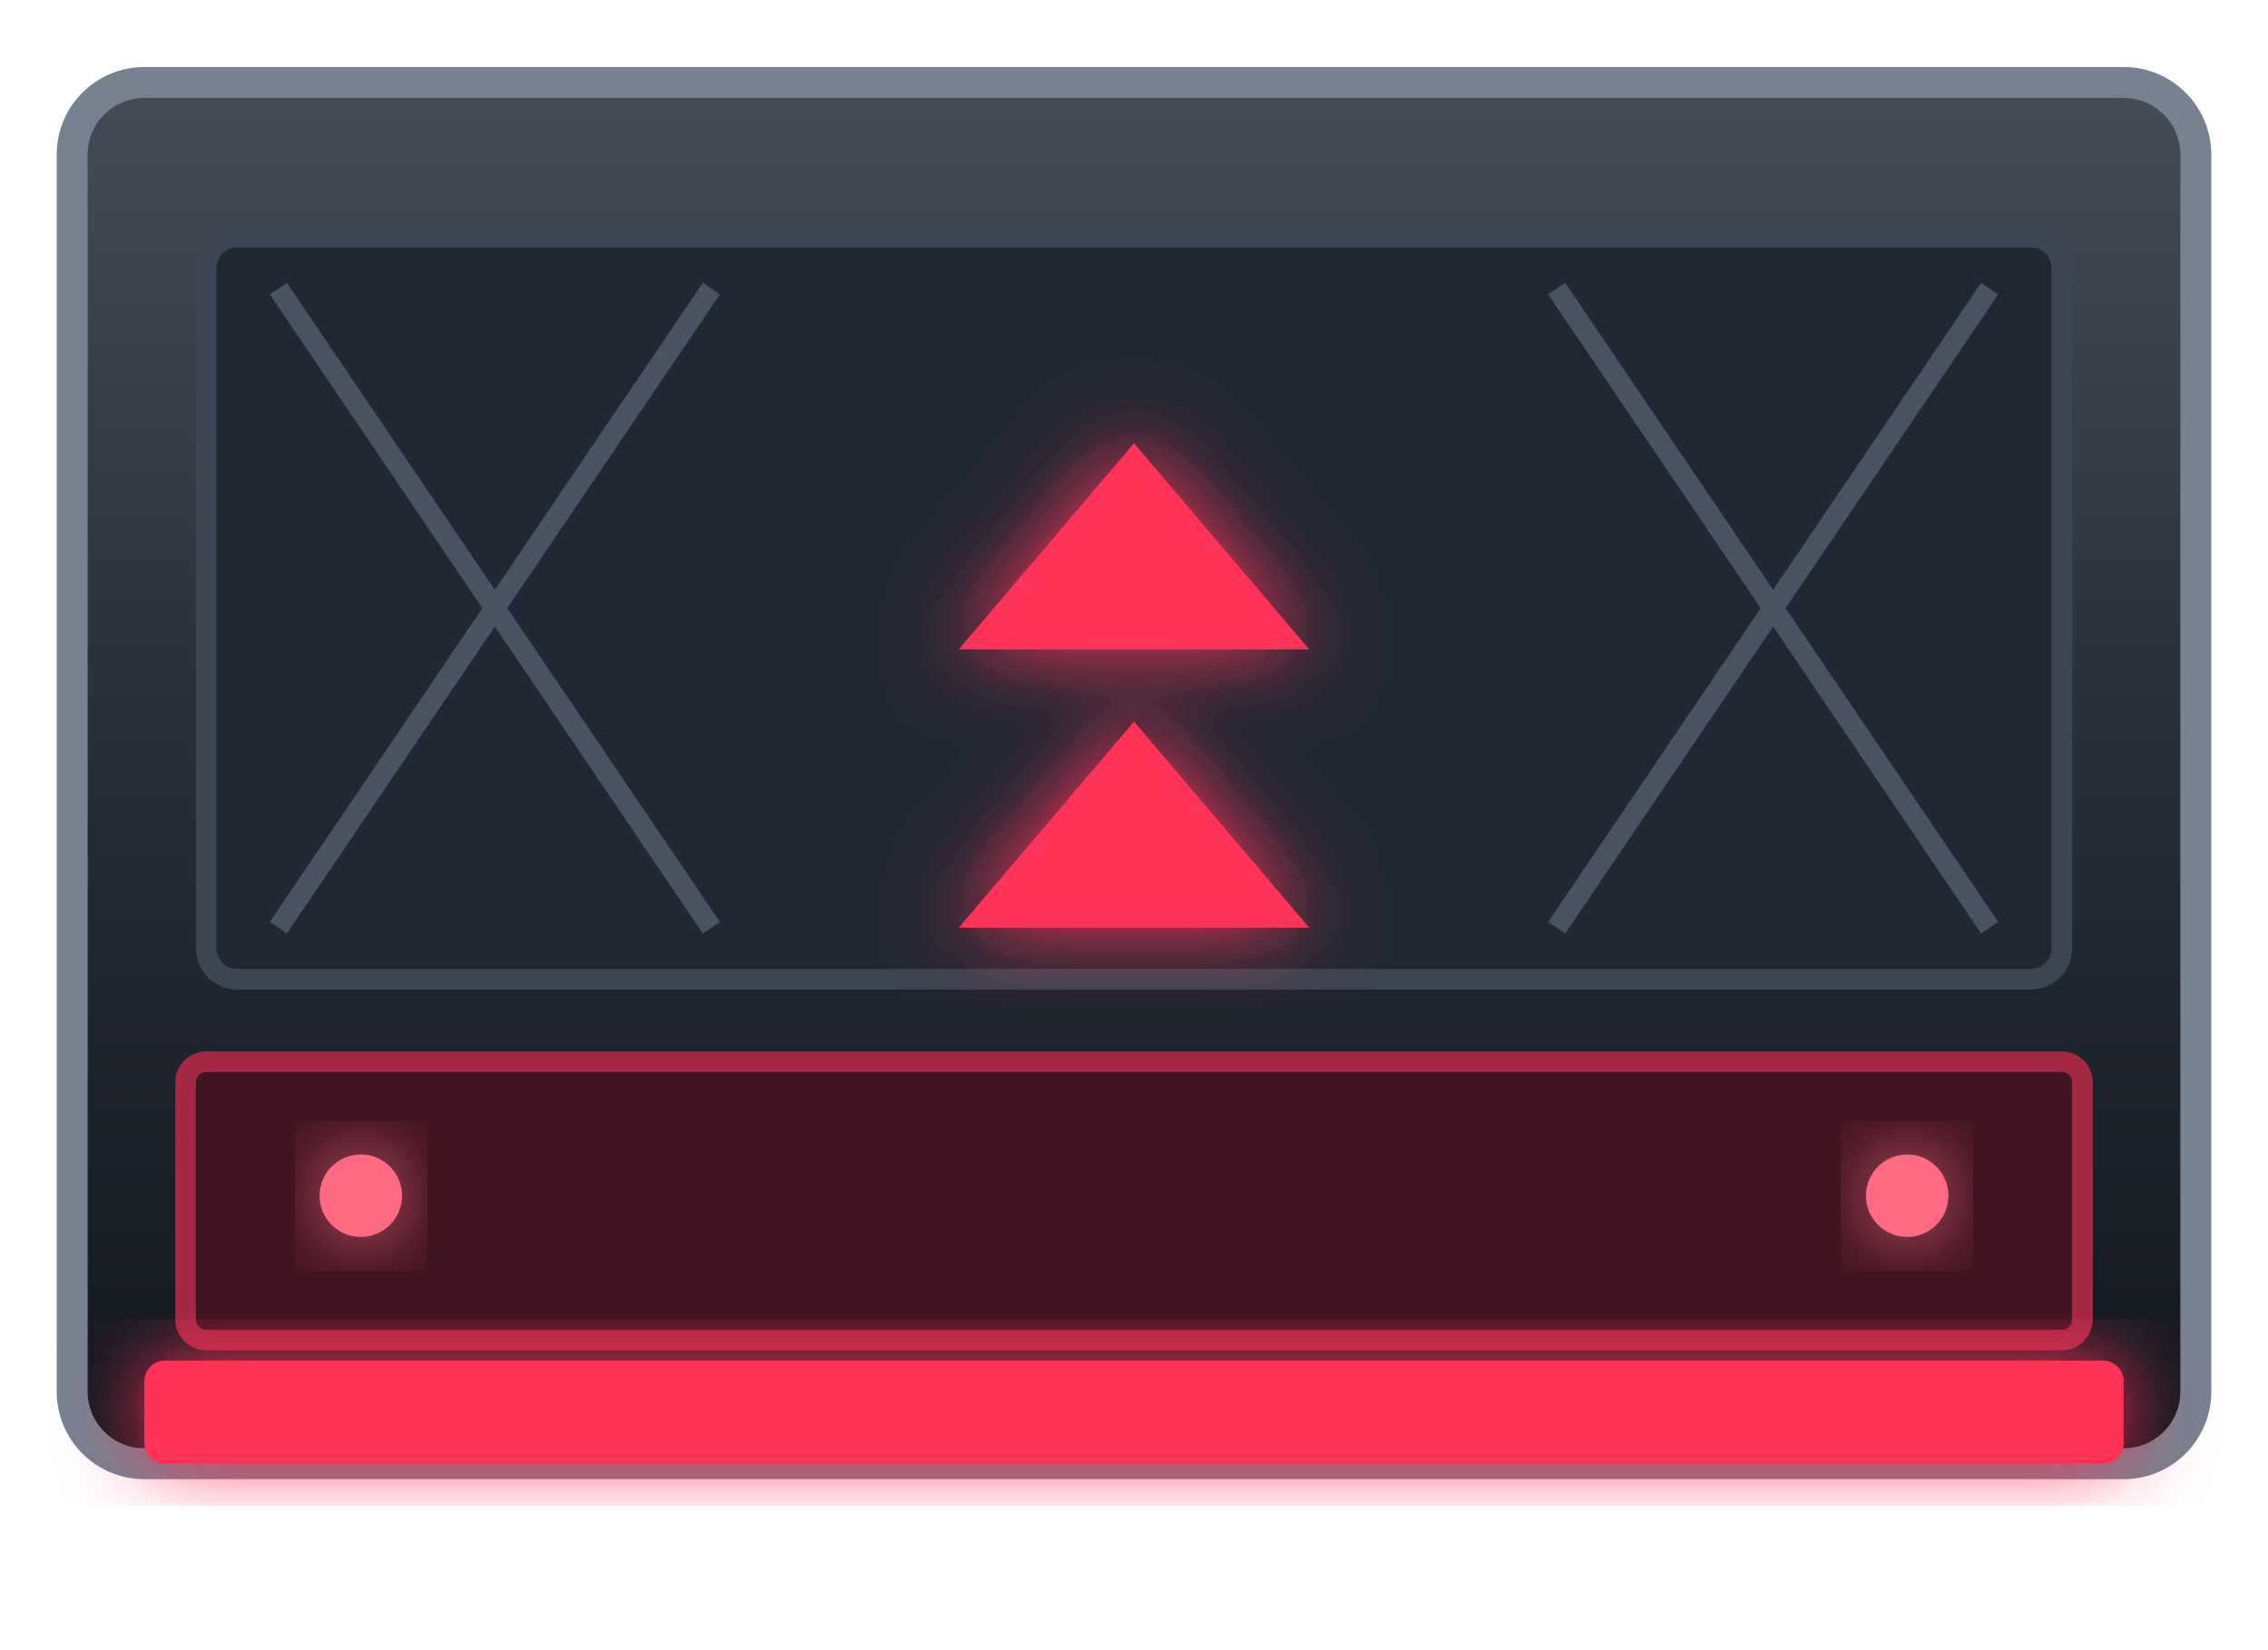
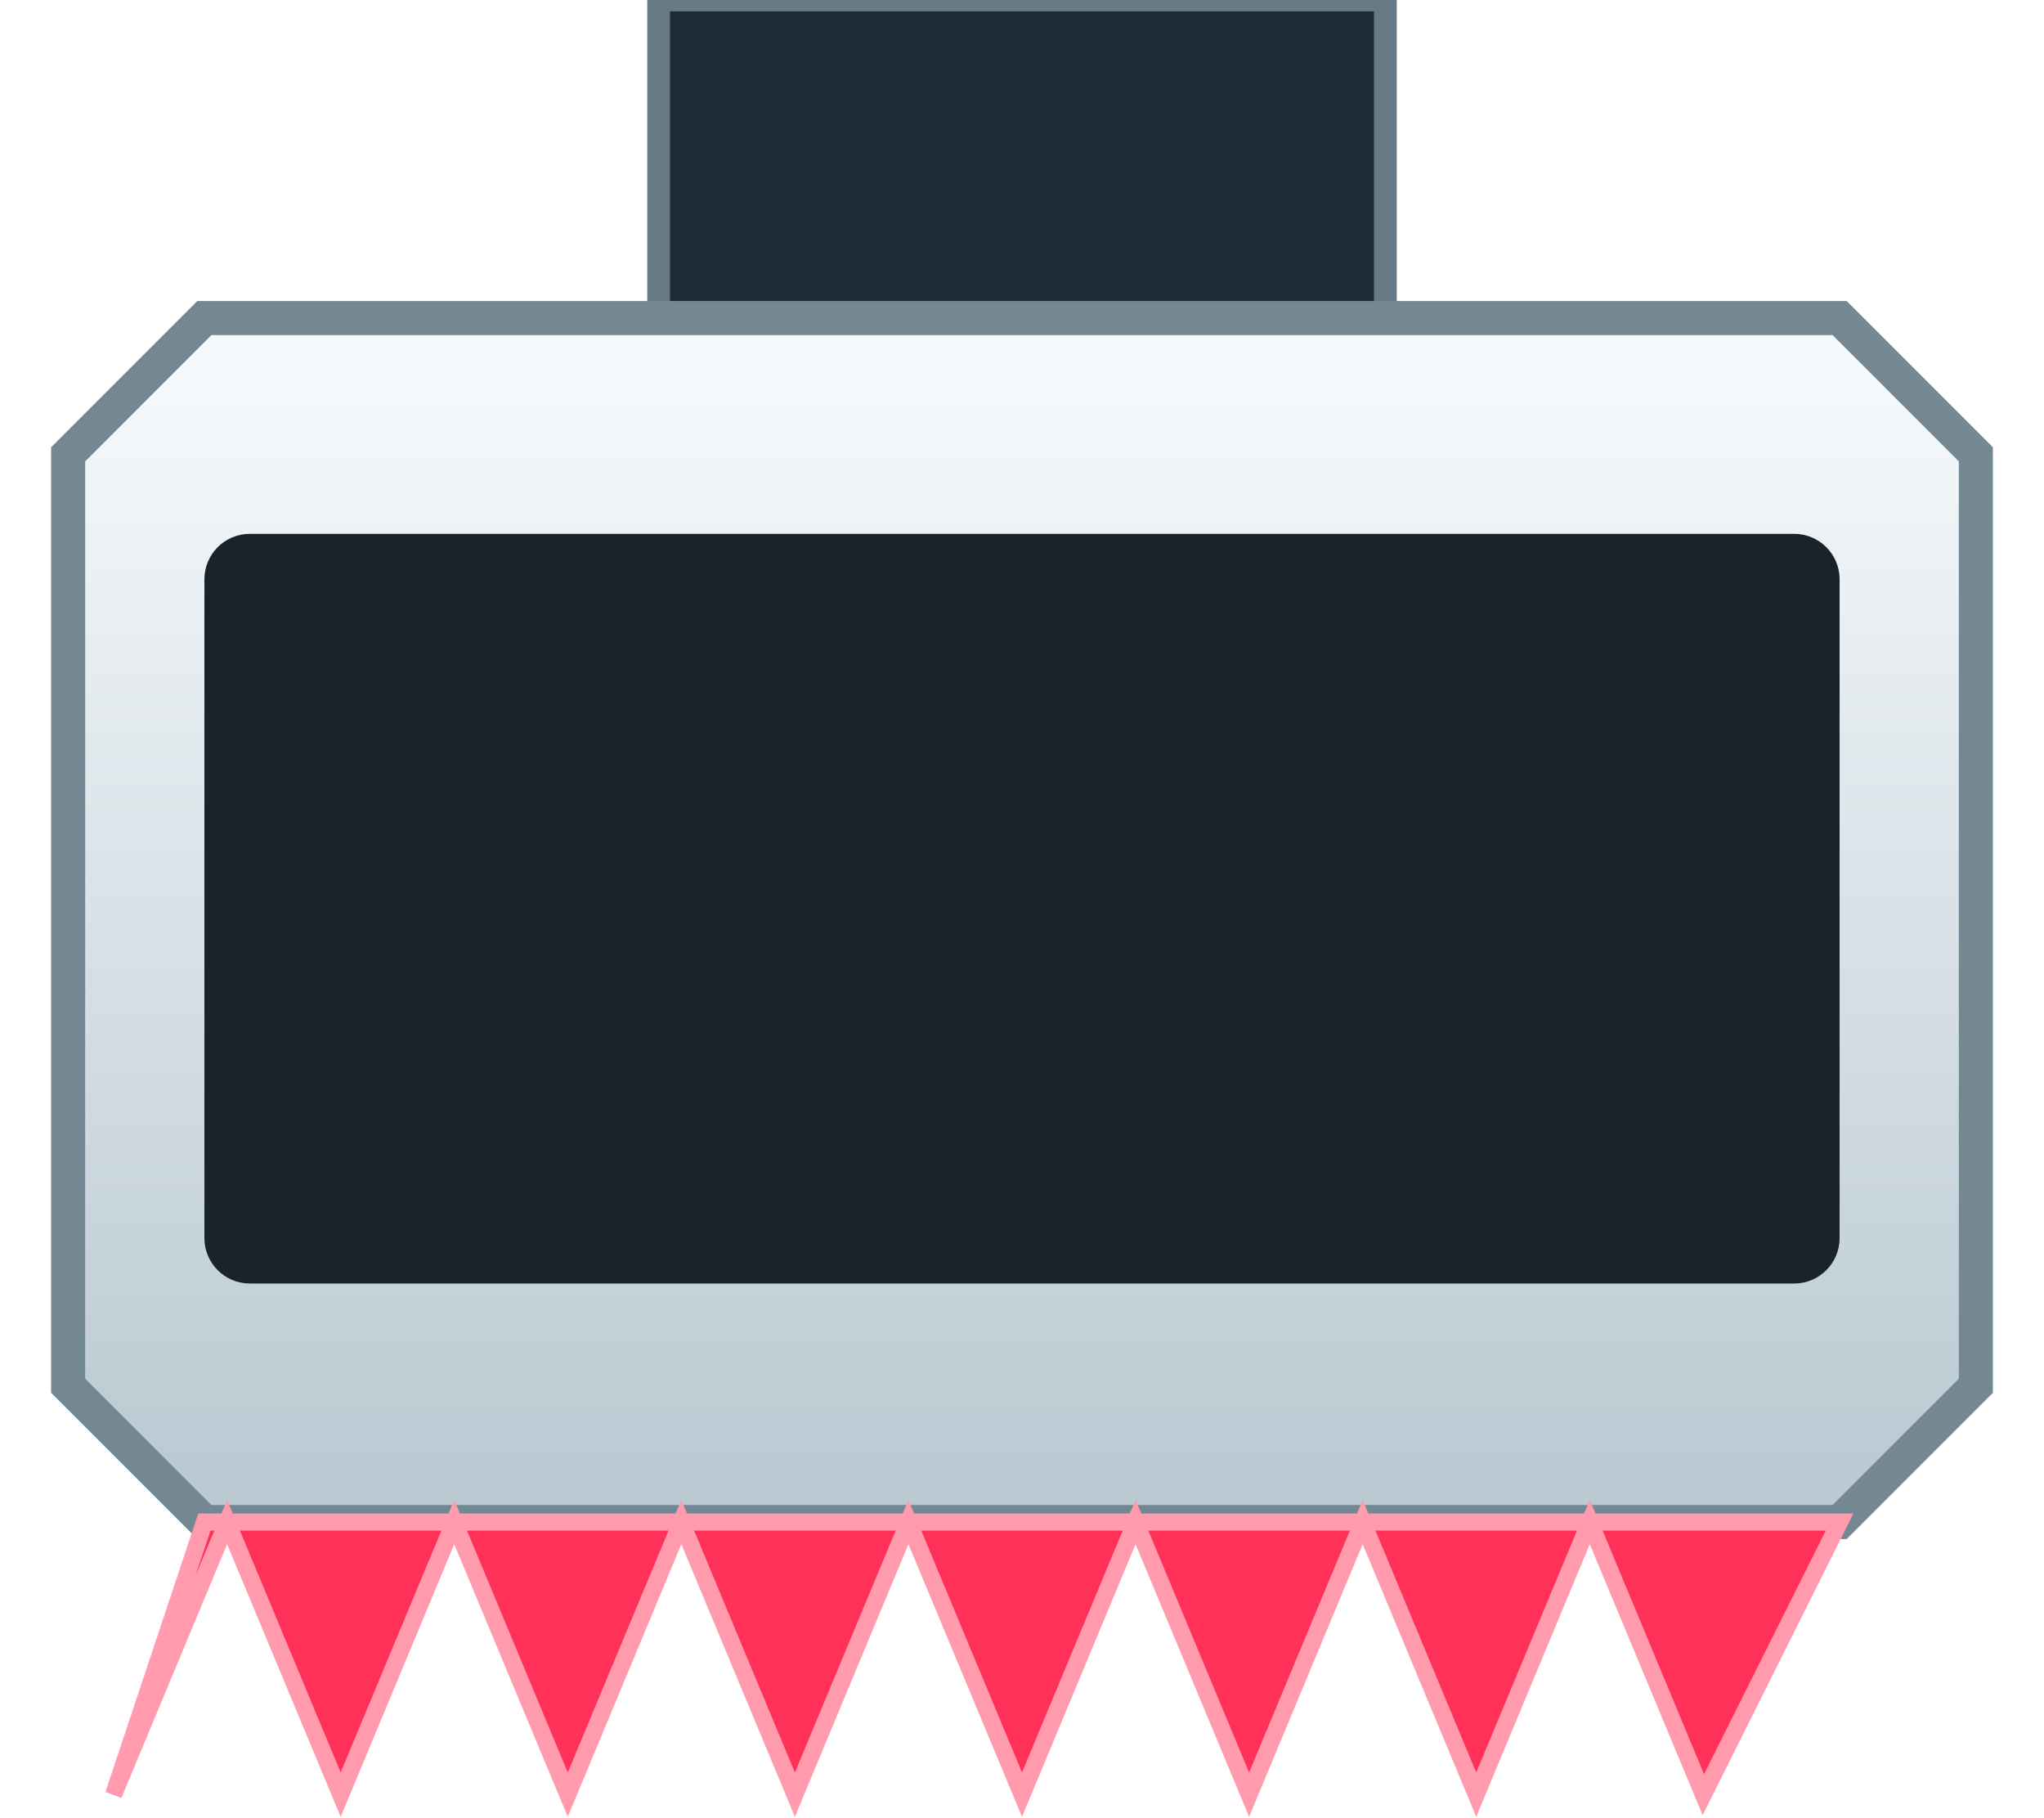
- <svg xmlns="http://www.w3.org/2000/svg" width="220" height="160" viewBox="0 0 220 160">
+ <svg xmlns="http://www.w3.org/2000/svg" width="180" height="160" viewBox="0 0 180 160">
  <defs>
-     <linearGradient id="m" x1="0" y1="0" x2="0" y2="1">
-       <stop stop-color="#454c58" />
-       <stop offset=".48" stop-color="#282e38" />
-       <stop offset="1" stop-color="#11161e" />
+     <linearGradient id="w" x1="0" y1="0" x2="0" y2="1">
+       <stop stop-color="#f8fbfd" />
+       <stop offset="1" stop-color="#b9c8d1" />
    </linearGradient>
-     <filter id="g" x="-30%" y="-40%" width="160%" height="180%">
+     <filter id="g" x="-50%" y="-50%" width="200%" height="200%">
      <feGaussianBlur stdDeviation="4" result="b" />
      <feMerge>
        <feMergeNode in="b" />
        <feMergeNode in="SourceGraphic" />
      </feMerge>
    </filter>
  </defs>
-   <rect x="7" y="8" width="206" height="134" rx="7" fill="url(#m)" stroke="#778291" stroke-width="3" />
-   <rect x="20" y="23" width="180" height="72" rx="3" fill="#222833" stroke="#3c4552" stroke-width="2" />
-   <g stroke="#566171" stroke-width="2" opacity=".75">
-     <path d="M27 28l42 62M69 28L27 90M151 28l42 62M193 28l-42 62" />
-   </g>
-   <rect x="18" y="103" width="184" height="27" rx="2" fill="#401421" stroke="#a62943" stroke-width="2" />
-   <rect x="14" y="132" width="192" height="10" rx="2" fill="#ff3159" filter="url(#g)" />
-   <path d="M110 43l-17 20h34zM110 70L93 90h34z" fill="#ff3159" filter="url(#g)" />
-   <circle cx="35" cy="116" r="4" fill="#ff6a83" filter="url(#g)" />
-   <circle cx="185" cy="116" r="4" fill="#ff6a83" filter="url(#g)" />
+   <path d="M58 0h64v28H58z" fill="#202c35" stroke="#677a86" stroke-width="2" />
+   <path d="M18 28h144l12 12v82l-12 12H18L6 122V40z" fill="url(#w)" stroke="#748893" stroke-width="3" />
+   <rect x="18" y="47" width="144" height="66" rx="4" fill="#18232c" />
+   <path d="M52 67h76" stroke="#ff3159" stroke-width="6" filter="url(#g)" />
+   <path d="M18 134h144l-12 24-10-24-10 24-10-24-10 24-10-24-10 24-10-24-10 24-10-24-10 24-10-24-10 24-10-24-10 24z" fill="#ff3159" stroke="#ff9bad" stroke-width="1.5" />
</svg>
